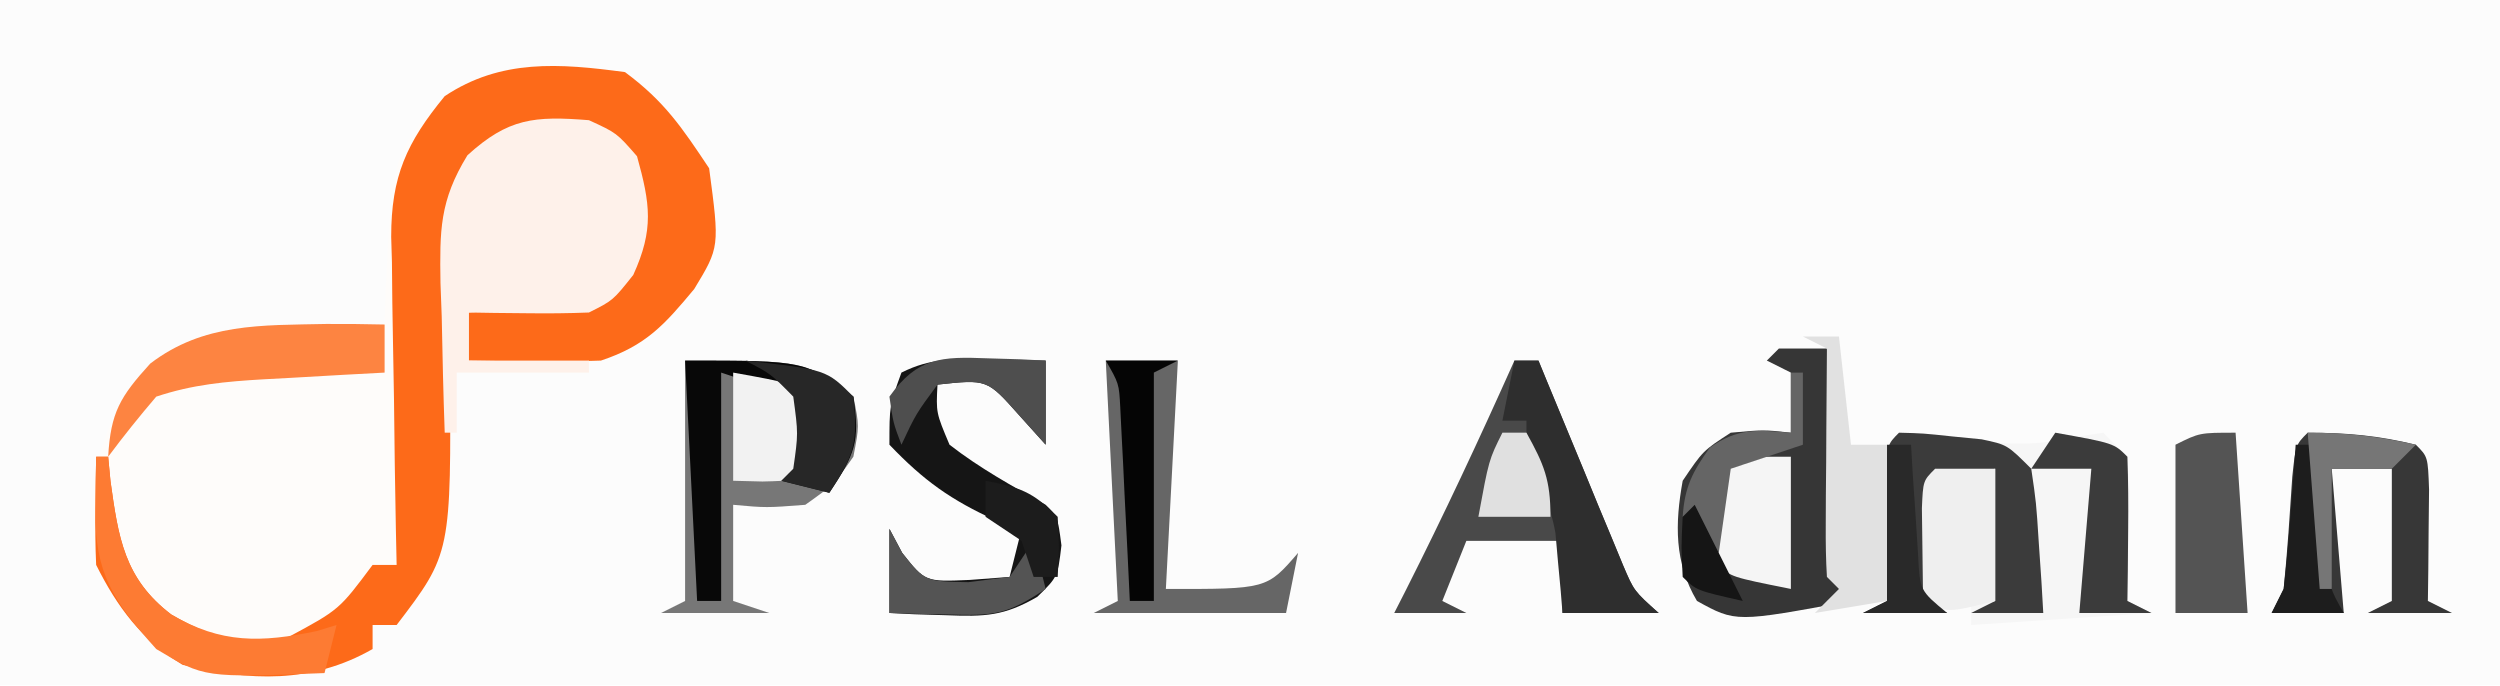
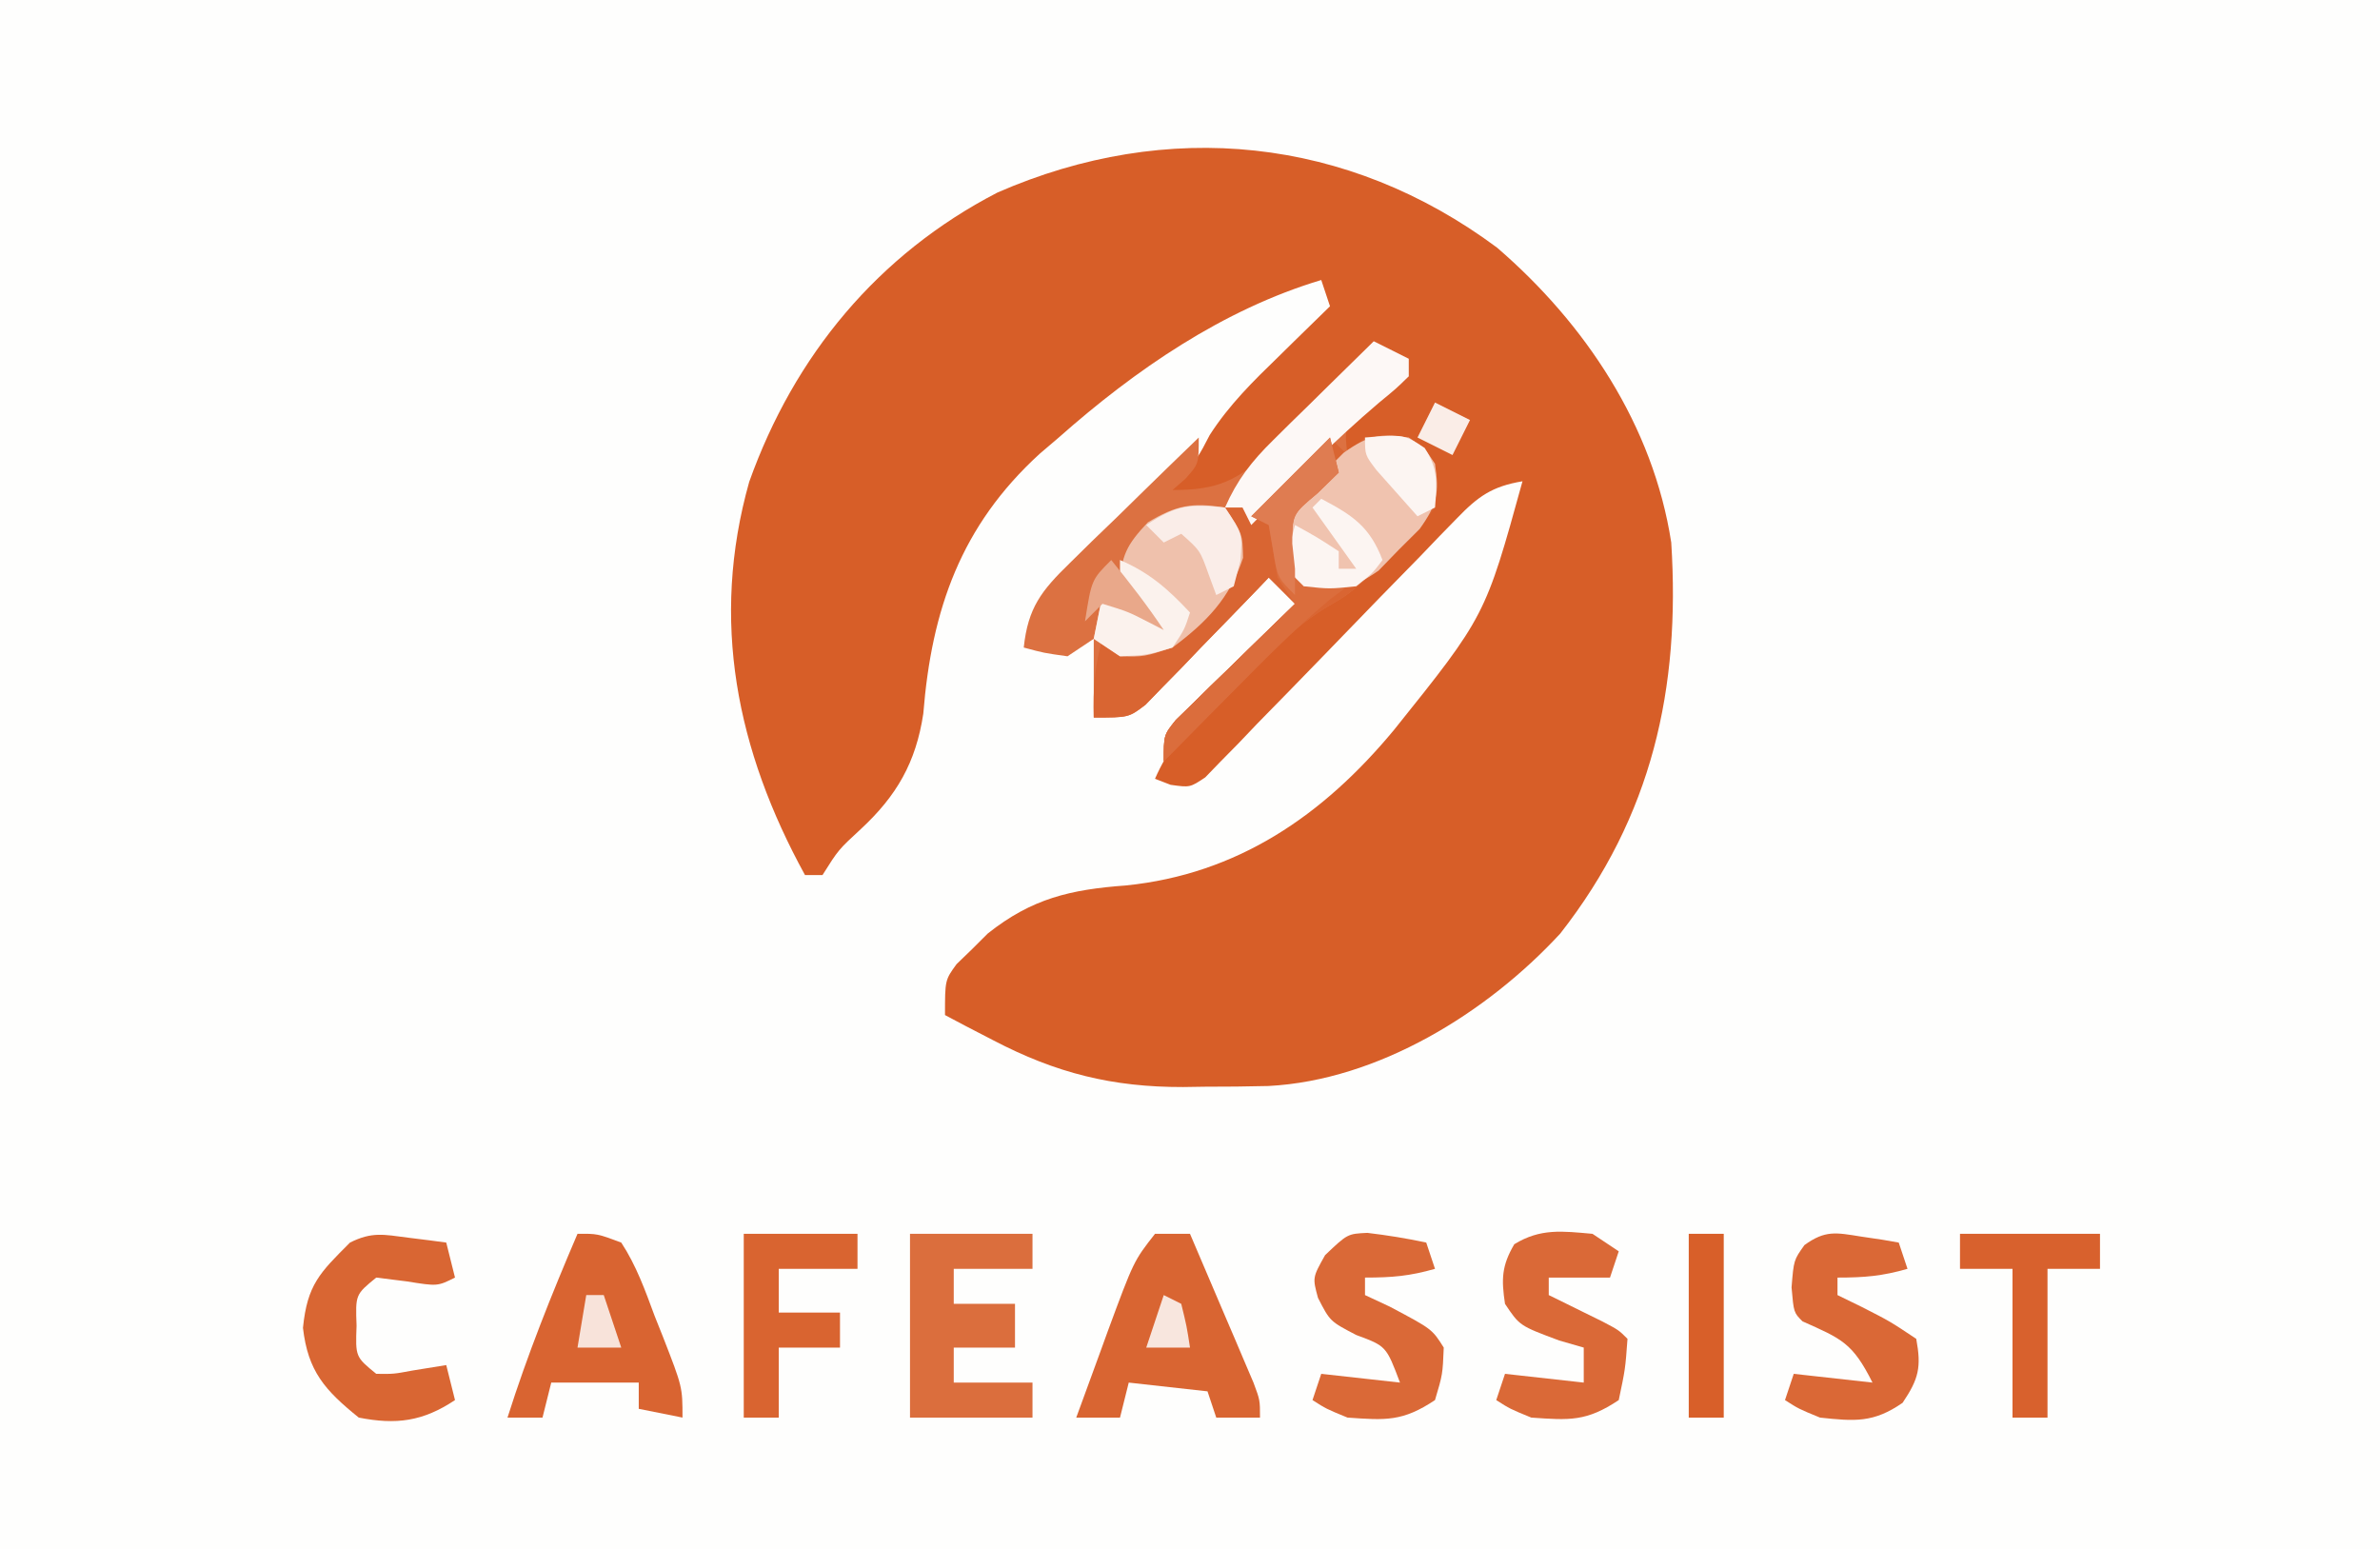
- <svg xmlns="http://www.w3.org/2000/svg" version="1.1" width="208" height="57">
-   <path d="M0 0 C68.64 0 137.28 0 208 0 C208 18.81 208 37.62 208 57 C139.36 57 70.72 57 0 57 C0 38.19 0 19.38 0 0 Z " fill="#FCFCFC" transform="translate(0,0)" />
-   <path d="M0 0 C3.292 2.436 4.748 4.622 7 8 C7.874 14.557 7.874 14.557 5.762 18.043 C3.277 21.033 1.748 22.751 -2 24 C-3.895 24.069 -5.792 24.085 -7.688 24.062 C-8.681 24.053 -9.675 24.044 -10.699 24.035 C-11.838 24.018 -11.838 24.018 -13 24 C-13 22.68 -13 21.36 -13 20 C-12.313 19.951 -11.626 19.902 -10.918 19.852 C-10.017 19.777 -9.116 19.702 -8.188 19.625 C-7.294 19.555 -6.401 19.486 -5.48 19.414 C-2.756 19.134 -2.756 19.134 0 17 C0.839 13.154 1.254 10.761 0 7 C-3.518 4.655 -4.858 4.42 -9 5 C-12.209 7.553 -13.816 9.037 -14.596 13.119 C-14.586 14.263 -14.576 15.407 -14.566 16.586 C-14.577 17.847 -14.588 19.107 -14.6 20.406 C-14.587 21.716 -14.575 23.026 -14.562 24.375 C-14.462 40.051 -14.462 40.051 -19 46 C-19.66 46 -20.32 46 -21 46 C-21 46.66 -21 47.32 -21 48 C-26.067 50.896 -31.235 50.676 -36.812 49.312 C-40.195 47.283 -42.25 44.5 -44 41 C-44.591 35.317 -44.272 30.852 -41 26 C-36.771 21.715 -33.41 21.363 -27.688 21.25 C-26.577 21.206 -26.577 21.206 -25.443 21.16 C-23.629 21.09 -21.815 21.043 -20 21 C-19.974 20.131 -19.948 19.262 -19.922 18.367 C-19.349 6.733 -19.349 6.733 -15 2 C-10.339 -1.107 -5.455 -0.737 0 0 Z " fill="#FEFCFA" transform="translate(52,6)" />
-   <path d="M0 0 C3.292 2.436 4.748 4.622 7 8 C7.874 14.557 7.874 14.557 5.762 18.043 C3.277 21.033 1.748 22.751 -2 24 C-3.895 24.069 -5.792 24.085 -7.688 24.062 C-8.681 24.053 -9.675 24.044 -10.699 24.035 C-11.838 24.018 -11.838 24.018 -13 24 C-13 22.68 -13 21.36 -13 20 C-12.313 19.951 -11.626 19.902 -10.918 19.852 C-10.017 19.777 -9.116 19.702 -8.188 19.625 C-7.294 19.555 -6.401 19.486 -5.48 19.414 C-2.756 19.134 -2.756 19.134 0 17 C0.839 13.154 1.254 10.761 0 7 C-3.518 4.655 -4.858 4.42 -9 5 C-12.209 7.553 -13.816 9.037 -14.596 13.119 C-14.586 14.263 -14.576 15.407 -14.566 16.586 C-14.577 17.847 -14.588 19.107 -14.6 20.406 C-14.587 21.716 -14.575 23.026 -14.562 24.375 C-14.462 40.051 -14.462 40.051 -19 46 C-19.66 46 -20.32 46 -21 46 C-21 46.66 -21 47.32 -21 48 C-26.067 50.896 -31.235 50.676 -36.812 49.312 C-40.195 47.283 -42.25 44.5 -44 41 C-44.07 39.46 -44.085 37.917 -44.062 36.375 C-44.053 35.558 -44.044 34.74 -44.035 33.898 C-44.024 33.272 -44.012 32.645 -44 32 C-43.67 32 -43.34 32 -43 32 C-42.937 32.664 -42.874 33.328 -42.809 34.012 C-42.156 38.716 -41.667 42.142 -37.75 45.125 C-34.381 47.085 -31.911 47.749 -28 47 C-23.775 44.724 -23.775 44.724 -21 41 C-20.34 41 -19.68 41 -19 41 C-19.021 40.032 -19.042 39.064 -19.063 38.066 C-19.136 34.454 -19.182 30.843 -19.22 27.23 C-19.24 25.671 -19.267 24.111 -19.302 22.552 C-19.351 20.303 -19.373 18.054 -19.391 15.805 C-19.411 15.114 -19.432 14.423 -19.453 13.711 C-19.455 8.672 -18.171 5.866 -15 2 C-10.339 -1.107 -5.455 -0.737 0 0 Z " fill="#FD6A19" transform="translate(52,6)" />
-   <path d="M0 0 C2.312 1.062 2.312 1.062 4 3 C5.104 6.973 5.415 9.09 3.688 12.875 C2 15 2 15 0 16 C-1.707 16.07 -3.417 16.084 -5.125 16.062 C-6.035 16.053 -6.945 16.044 -7.883 16.035 C-8.931 16.018 -8.931 16.018 -10 16 C-10 17.32 -10 18.64 -10 20 C-6.7 20 -3.4 20 0 20 C0 20.33 0 20.66 0 21 C-3.63 21 -7.26 21 -11 21 C-11 22.65 -11 24.3 -11 26 C-11.33 26 -11.66 26 -12 26 C-12.117 22.771 -12.187 19.543 -12.25 16.312 C-12.284 15.4 -12.317 14.488 -12.352 13.549 C-12.415 9.182 -12.437 6.713 -10.109 2.918 C-6.715 -0.169 -4.549 -0.364 0 0 Z " fill="#FEF1EA" transform="translate(49,10)" />
-   <path d="M0 0 C1.463 0.09 2.922 0.247 4.375 0.438 C7.951 0.898 11.013 1.241 14.562 0.375 C15.769 0.189 15.769 0.189 17 0 C19 2 19 2 19.195 4.82 C19.172 5.911 19.149 7.001 19.125 8.125 C19.107 9.221 19.089 10.316 19.07 11.445 C19.047 12.288 19.024 13.131 19 14 C19.66 14.33 20.32 14.66 21 15 C16.05 15.33 11.1 15.66 6 16 C6 15.34 6 14.68 6 14 C6.66 14 7.32 14 8 14 C8 10.37 8 6.74 8 3 C6.35 3.33 4.7 3.66 3 4 C2.67 7.3 2.34 10.6 2 14 C2.66 14.33 3.32 14.66 4 15 C1.69 15 -0.62 15 -3 15 C-2.34 14.67 -1.68 14.34 -1 14 C-1.012 13.073 -1.023 12.146 -1.035 11.191 C-1.044 9.994 -1.053 8.796 -1.062 7.562 C-1.074 6.368 -1.086 5.173 -1.098 3.941 C-1 1 -1 1 0 0 Z " fill="#F6F6F6" transform="translate(158,36)" />
-   <path d="M0 0 C10 0 10 0 14 3 C14.5 5.438 14.5 5.438 14 8 C12.375 10.312 12.375 10.312 10 12 C6.75 12.25 6.75 12.25 4 12 C4 14.64 4 17.28 4 20 C4.99 20.33 5.98 20.66 7 21 C4.03 21 1.06 21 -2 21 C-1.34 20.67 -0.68 20.34 0 20 C0 13.4 0 6.8 0 0 Z " fill="#777777" transform="translate(57,30)" />
-   <path d="M0 0 C1.32 0 2.64 0 4 0 C4.025 0.565 4.05 1.13 4.076 1.712 C4.192 4.267 4.315 6.821 4.438 9.375 C4.477 10.264 4.516 11.154 4.557 12.07 C4.619 13.346 4.619 13.346 4.684 14.648 C4.72 15.434 4.757 16.219 4.795 17.029 C4.891 19.075 4.891 19.075 6 21 C-3.582 22.783 -3.582 22.783 -6.812 21 C-8.711 17.803 -8.645 14.559 -8 11 C-6.312 8.5 -6.312 8.5 -4 7 C-1.25 6.75 -1.25 6.75 1 7 C1 5.35 1 3.7 1 2 C0.34 1.67 -0.32 1.34 -1 1 C-0.67 0.67 -0.34 0.34 0 0 Z " fill="#363636" transform="translate(148,29)" />
-   <path d="M0 0 C0.66 0 1.32 0 2 0 C2.232 0.565 2.464 1.13 2.703 1.712 C3.755 4.269 4.815 6.822 5.875 9.375 C6.24 10.264 6.605 11.154 6.98 12.07 C7.335 12.921 7.689 13.772 8.055 14.648 C8.379 15.434 8.704 16.219 9.039 17.029 C9.948 19.165 9.948 19.165 12 21 C9.36 21 6.72 21 4 21 C4 19.02 4 17.04 4 15 C1.36 15 -1.28 15 -4 15 C-4.99 17.475 -4.99 17.475 -6 20 C-5.34 20.33 -4.68 20.66 -4 21 C-5.98 21 -7.96 21 -10 21 C-9.697 20.406 -9.394 19.811 -9.082 19.199 C-5.884 12.872 -2.892 6.472 0 0 Z " fill="#494949" transform="translate(126,30)" />
-   <path d="M0 0 C0.91 0.009 1.82 0.018 2.758 0.027 C3.456 0.039 4.155 0.051 4.875 0.062 C4.875 2.373 4.875 4.683 4.875 7.062 C4.133 6.237 3.39 5.412 2.625 4.562 C0.001 1.614 0.001 1.614 -4.125 2.062 C-4.247 4.404 -4.247 4.404 -3.125 7.062 C-0.613 9.017 2.104 10.51 4.875 12.062 C5.875 13.062 5.875 13.062 6.188 15.438 C5.875 18.062 5.875 18.062 4.184 19.715 C1.42 21.328 -0.204 21.375 -3.375 21.25 C-4.267 21.223 -5.159 21.196 -6.078 21.168 C-6.754 21.133 -7.429 21.098 -8.125 21.062 C-8.125 18.753 -8.125 16.442 -8.125 14.062 C-7.774 14.723 -7.424 15.383 -7.062 16.062 C-5.159 18.474 -5.159 18.474 -1.438 18.312 C-0.344 18.23 0.749 18.148 1.875 18.062 C2.205 16.742 2.535 15.422 2.875 14.062 C2.174 13.836 1.472 13.609 0.75 13.375 C-3.011 11.658 -5.249 10.075 -8.125 7.062 C-8.125 3.812 -8.125 3.812 -7.125 1.062 C-4.6 -0.2 -2.813 -0.036 0 0 Z " fill="#151515" transform="translate(82.125,29.9375)" />
-   <path d="M0 0 C1.98 0 3.96 0 6 0 C5.67 6.27 5.34 12.54 5 19 C13.401 19.015 13.401 19.015 16 16 C15.67 17.65 15.34 19.3 15 21 C9.72 21 4.44 21 -1 21 C-0.34 20.67 0.32 20.34 1 20 C0.67 13.4 0.34 6.8 0 0 Z " fill="#666666" transform="translate(92,30)" />
-   <path d="M0 0 C3.285 0 5.847 0.233 9 1 C10 2 10 2 10.098 4.723 C10.086 5.825 10.074 6.927 10.062 8.062 C10.053 9.167 10.044 10.272 10.035 11.41 C10.024 12.265 10.012 13.119 10 14 C10.66 14.33 11.32 14.66 12 15 C9.69 15 7.38 15 5 15 C5.66 14.67 6.32 14.34 7 14 C7 10.37 7 6.74 7 3 C5.35 3 3.7 3 2 3 C2.33 6.96 2.66 10.92 3 15 C1.02 15 -0.96 15 -3 15 C-2.67 14.34 -2.34 13.68 -2 13 C-1.686 9.887 -1.489 6.774 -1.281 3.652 C-1 1 -1 1 0 0 Z " fill="#373737" transform="translate(192,36)" />
-   <path d="M0 0 C1.996 0.051 1.996 0.051 4.438 0.312 C5.642 0.43 5.642 0.43 6.871 0.551 C9 1 9 1 11 3 C11.414 5.82 11.414 5.82 11.625 9.125 C11.7 10.221 11.775 11.316 11.852 12.445 C11.925 13.71 11.925 13.71 12 15 C10.02 15 8.04 15 6 15 C6.66 14.67 7.32 14.34 8 14 C8 10.37 8 6.74 8 3 C6.35 3.33 4.7 3.66 3 4 C2.67 7.3 2.34 10.6 2 14 C2.66 14.33 3.32 14.66 4 15 C1.69 15 -0.62 15 -3 15 C-2.34 14.67 -1.68 14.34 -1 14 C-1.012 13.073 -1.023 12.146 -1.035 11.191 C-1.044 9.994 -1.053 8.796 -1.062 7.562 C-1.074 6.368 -1.086 5.173 -1.098 3.941 C-1 1 -1 1 0 0 Z " fill="#3B3B3B" transform="translate(158,36)" />
-   <path d="M0 0 C10 0 10 0 14 3 C14.561 6.74 14.148 7.779 12 11 C10.68 10.67 9.36 10.34 8 10 C8.33 9.67 8.66 9.34 9 9 C9.041 7 9.043 5 9 3 C7.02 2.34 5.04 1.68 3 1 C3 7.27 3 13.54 3 20 C2.34 20 1.68 20 1 20 C0.67 13.4 0.34 6.8 0 0 Z " fill="#080808" transform="translate(57,30)" />
-   <path d="M0 0 C0.66 0 1.32 0 2 0 C2.232 0.565 2.464 1.13 2.703 1.712 C3.755 4.269 4.815 6.822 5.875 9.375 C6.24 10.264 6.605 11.154 6.98 12.07 C7.335 12.921 7.689 13.772 8.055 14.648 C8.379 15.434 8.704 16.219 9.039 17.029 C9.948 19.165 9.948 19.165 12 21 C9.36 21 6.72 21 4 21 C3.951 20.397 3.902 19.793 3.852 19.172 C3.777 18.373 3.702 17.573 3.625 16.75 C3.521 15.567 3.521 15.567 3.414 14.359 C2.983 11.905 2.121 10.205 1 8 C1 7.01 1 6.02 1 5 C0.34 5 -0.32 5 -1 5 C-0.67 3.35 -0.34 1.7 0 0 Z " fill="#2E2E2E" transform="translate(126,30)" />
-   <path d="M0 0 C0.99 0 1.98 0 3 0 C3.33 2.97 3.66 5.94 4 9 C4.99 9 5.98 9 7 9 C7 13.29 7 17.58 7 22 C5.02 22.33 3.04 22.66 1 23 C1.66 22.34 2.32 21.68 3 21 C2.67 20.67 2.34 20.34 2 20 C1.913 18.584 1.893 17.164 1.902 15.746 C1.906 14.892 1.909 14.038 1.912 13.158 C1.92 12.26 1.929 11.363 1.938 10.438 C1.942 9.536 1.947 8.634 1.951 7.705 C1.963 5.47 1.979 3.235 2 1 C1.34 0.67 0.68 0.34 0 0 Z " fill="#E1E1E1" transform="translate(150,28)" />
-   <path d="M0 0 C1.622 -0.013 3.245 0.012 4.867 0.047 C4.867 1.367 4.867 2.687 4.867 4.047 C3.747 4.107 2.627 4.168 1.473 4.23 C-0 4.315 -1.473 4.4 -2.945 4.484 C-3.683 4.524 -4.421 4.563 -5.182 4.604 C-8.364 4.791 -11.094 5.034 -14.133 6.047 C-15.519 7.67 -16.859 9.334 -18.133 11.047 C-17.923 7.368 -17.153 6.069 -14.633 3.297 C-10.199 -0.095 -5.369 0.118 0 0 Z " fill="#FD8441" transform="translate(27.13281,26.95312)" />
-   <path d="M0 0 C1.65 0 3.3 0 5 0 C5 3.63 5 7.26 5 11 C1 12 1 12 -1 11 C-1.027 9.354 -1.046 7.708 -1.062 6.062 C-1.074 5.146 -1.086 4.229 -1.098 3.285 C-1 1 -1 1 0 0 Z " fill="#EFEFEF" transform="translate(161,39)" />
-   <path d="M0 0 C0.33 4.95 0.66 9.9 1 15 C-0.98 15 -2.96 15 -5 15 C-5 10.38 -5 5.76 -5 1 C-3 0 -3 0 0 0 Z " fill="#545454" transform="translate(186,36)" />
-   <path d="M0 0 C1.65 0 3.3 0 5 0 C5 3.63 5 7.26 5 11 C0 10 0 10 -1 9 C-1.133 7.188 -1.133 7.188 -1.125 5 C-1.128 4.278 -1.13 3.556 -1.133 2.812 C-1 1 -1 1 0 0 Z " fill="#F5F5F5" transform="translate(144,38)" />
-   <path d="M0 0 C0.33 0 0.66 0 1 0 C1.063 0.664 1.126 1.328 1.191 2.012 C1.844 6.716 2.333 10.142 6.25 13.125 C10.39 15.569 13.738 15.476 18.375 14.5 C18.911 14.335 19.448 14.17 20 14 C19.67 15.32 19.34 16.64 19 18 C8.988 18.393 8.988 18.393 5 16 C1.426 12.029 -0.138 9.677 -0.062 4.375 C-0.053 3.558 -0.044 2.74 -0.035 1.898 C-0.024 1.272 -0.012 0.645 0 0 Z " fill="#FD7B33" transform="translate(8,38)" />
-   <path d="M0 0 C4.875 0.875 4.875 0.875 6 2 C6.072 4.02 6.084 6.042 6.062 8.062 C6.053 9.167 6.044 10.272 6.035 11.41 C6.024 12.265 6.012 13.119 6 14 C6.66 14.33 7.32 14.66 8 15 C6.02 15 4.04 15 2 15 C2.33 11.04 2.66 7.08 3 3 C1.35 3 -0.3 3 -2 3 C-1.34 2.01 -0.68 1.02 0 0 Z " fill="#3B3B3B" transform="translate(171,36)" />
-   <path d="M0 0 C4.875 0.875 4.875 0.875 6 2 C6.125 5 6.125 5 6 8 C5 9 5 9 2.438 9.062 C1.633 9.042 0.829 9.021 0 9 C0 6.03 0 3.06 0 0 Z " fill="#F2F2F2" transform="translate(61,31)" />
-   <path d="M0 0 C1.98 0 3.96 0 6 0 C5.01 0.495 5.01 0.495 4 1 C4 7.27 4 13.54 4 20 C3.34 20 2.68 20 2 20 C1.939 18.724 1.879 17.448 1.816 16.133 C1.732 14.464 1.647 12.794 1.562 11.125 C1.523 10.283 1.484 9.441 1.443 8.574 C1.401 7.769 1.36 6.963 1.316 6.133 C1.261 5.017 1.261 5.017 1.205 3.879 C1.1 1.911 1.1 1.911 0 0 Z " fill="#050505" transform="translate(92,30)" />
-   <path d="M0 0 C6.75 0.75 6.75 0.75 9 3 C9.383 6.733 9.149 7.776 7 11 C5.68 10.67 4.36 10.34 3 10 C3.33 9.67 3.66 9.34 4 9 C4.417 6.084 4.417 6.084 4 3 C2.119 1.087 2.119 1.087 0 0 Z " fill="#272727" transform="translate(62,30)" />
-   <path d="M0 0 C0.351 0.66 0.701 1.32 1.062 2 C2.956 4.373 2.956 4.373 6.562 4.438 C8.264 4.221 8.264 4.221 10 4 C10.66 3.01 11.32 2.02 12 1 C12.33 2.32 12.66 3.64 13 5 C9.686 7.209 8.655 7.225 4.812 7.125 C3.911 7.107 3.01 7.089 2.082 7.07 C1.395 7.047 0.708 7.024 0 7 C0 4.69 0 2.38 0 0 Z " fill="#545454" transform="translate(74,44)" />
-   <path d="M0 0 C0.66 0 1.32 0 2 0 C2.049 0.843 2.098 1.686 2.148 2.555 C2.223 3.65 2.298 4.746 2.375 5.875 C2.445 6.966 2.514 8.056 2.586 9.18 C2.733 12.13 2.733 12.13 5 14 C2.69 14 0.38 14 -2 14 C-1.34 13.67 -0.68 13.34 0 13 C0 8.71 0 4.42 0 0 Z " fill="#292929" transform="translate(157,37)" />
-   <path d="M0 0 C0.66 0 1.32 0 2 0 C2.061 0.843 2.121 1.686 2.184 2.555 C2.267 3.65 2.351 4.746 2.438 5.875 C2.519 6.966 2.6 8.056 2.684 9.18 C2.83 11.947 2.83 11.947 4 14 C2.02 14 0.04 14 -2 14 C-1.67 13.34 -1.34 12.68 -1 12 C-0.771 9.963 -0.59 7.92 -0.438 5.875 C-0.354 4.779 -0.27 3.684 -0.184 2.555 C-0.123 1.712 -0.062 0.869 0 0 Z " fill="#1D1D1D" transform="translate(191,37)" />
-   <path d="M0 0 C0.901 0.027 1.802 0.054 2.73 0.082 C3.761 0.134 3.761 0.134 4.812 0.188 C4.812 2.498 4.812 4.808 4.812 7.188 C4.07 6.362 3.328 5.537 2.562 4.688 C-0.061 1.739 -0.061 1.739 -4.188 2.188 C-5.977 4.614 -5.977 4.614 -7.188 7.188 C-7.875 5.375 -7.875 5.375 -8.188 3.188 C-5.852 -0.095 -3.878 -0.151 0 0 Z " fill="#4E4E4E" transform="translate(82.1875,29.8125)" />
-   <path d="M0 0 C0.33 0 0.66 0 1 0 C1 1.98 1 3.96 1 6 C-0.98 6.66 -2.96 7.32 -5 8 C-5.33 10.31 -5.66 12.62 -6 15 C-7.562 13.75 -7.562 13.75 -9 12 C-8.845 9.527 -8.184 8.257 -6.75 6.25 C-4.422 4.587 -2.795 4.773 0 5 C0 3.35 0 1.7 0 0 Z " fill="#656565" transform="translate(149,31)" />
-   <path d="M0 0 C0.66 0 1.32 0 2 0 C3.461 2.647 4 3.894 4 7 C2.02 7 0.04 7 -2 7 C-1.125 2.25 -1.125 2.25 0 0 Z " fill="#E0E0E0" transform="translate(125,36)" />
-   <path d="M0 0 C3.273 0 5.847 0.299 9 1 C8.34 1.66 7.68 2.32 7 3 C5.35 3 3.7 3 2 3 C2 6.3 2 9.6 2 13 C1.67 13 1.34 13 1 13 C0.67 8.71 0.34 4.42 0 0 Z " fill="#767676" transform="translate(192,36)" />
-   <path d="M0 0 C2.867 0.573 3.861 0.861 6 3 C6.125 5.625 6.125 5.625 6 8 C5.34 8 4.68 8 4 8 C3.67 7.01 3.34 6.02 3 5 C2.01 4.34 1.02 3.68 0 3 C0 2.01 0 1.02 0 0 Z " fill="#1C1C1C" transform="translate(82,40)" />
-   <path d="M0 0 C1.333 2.667 2.667 5.333 4 8 C0.125 7.125 0.125 7.125 -1 6 C-1.125 3.5 -1.125 3.5 -1 1 C-0.67 0.67 -0.34 0.34 0 0 Z " fill="#151515" transform="translate(141,42)" />
+ <svg xmlns="http://www.w3.org/2000/svg" version="1.1" width="272" height="177">
+   <path d="M0 0 C89.76 0 179.52 0 272 0 C272 58.41 272 116.82 272 177 C182.24 177 92.48 177 0 177 C0 118.59 0 60.18 0 0 Z " fill="#FEFEFD" transform="translate(0,0)" />
+   <path d="M0 0 C10.087 8.69 17.85 20.343 19.91 33.703 C20.968 50.35 17.741 64.963 7.223 78.391 C-1.138 87.446 -13.576 95.154 -26.133 95.81 C-28.557 95.874 -30.977 95.889 -33.402 95.891 C-34.219 95.903 -35.036 95.915 -35.877 95.928 C-43.937 95.947 -50.373 94.351 -57.59 90.578 C-58.631 90.039 -59.673 89.5 -60.746 88.945 C-61.52 88.535 -62.293 88.125 -63.09 87.703 C-63.09 83.703 -63.09 83.703 -61.77 81.887 C-61.174 81.311 -60.578 80.734 -59.965 80.141 C-59.385 79.562 -58.805 78.983 -58.207 78.387 C-53.163 74.376 -48.755 73.357 -42.402 72.891 C-29.677 71.598 -19.91 64.931 -11.78 55.123 C-1.341 42.105 -1.341 42.105 2.91 26.703 C-0.57 27.283 -2.171 28.433 -4.602 30.954 C-5.603 31.979 -5.603 31.979 -6.624 33.026 C-7.335 33.768 -8.045 34.509 -8.777 35.273 C-10.295 36.824 -11.814 38.375 -13.332 39.926 C-15.72 42.382 -18.103 44.842 -20.481 47.307 C-22.778 49.682 -25.089 52.041 -27.402 54.398 C-28.113 55.144 -28.823 55.89 -29.555 56.658 C-30.223 57.336 -30.89 58.013 -31.578 58.711 C-32.161 59.315 -32.744 59.918 -33.345 60.539 C-35.09 61.703 -35.09 61.703 -37.309 61.39 C-37.897 61.163 -38.484 60.937 -39.09 60.703 C-37.652 57.421 -35.874 55.23 -33.352 52.699 C-32.245 51.588 -32.245 51.588 -31.115 50.455 C-30.344 49.691 -29.572 48.928 -28.777 48.141 C-28.017 47.373 -27.258 46.605 -26.475 45.814 C-25.733 45.075 -24.991 44.336 -24.227 43.574 C-23.553 42.903 -22.88 42.232 -22.186 41.541 C-19.957 39.587 -17.655 38.178 -15.09 36.703 C-10.026 32.628 -10.026 32.628 -7.527 26.891 C-7.941 24.513 -7.941 24.513 -10.09 22.703 C-13.707 22.322 -15.974 22.857 -19.09 24.703 C-17.698 20.276 -15.569 17.747 -12.09 14.703 C-11.43 14.703 -10.77 14.703 -10.09 14.703 C-11.08 13.218 -11.08 13.218 -12.09 11.703 C-15.115 13.054 -17.17 14.553 -19.473 16.926 C-20.082 17.546 -20.692 18.167 -21.32 18.807 C-21.946 19.453 -22.571 20.1 -23.215 20.766 C-24.465 22.05 -25.718 23.333 -26.973 24.613 C-27.799 25.466 -27.799 25.466 -28.641 26.336 C-31.613 29.14 -34.15 28.789 -38.09 28.703 C-37.492 27.981 -36.894 27.259 -36.277 26.516 C-34.109 23.882 -34.109 23.882 -32.84 21.422 C-30.598 17.938 -27.866 15.263 -24.902 12.391 C-24.064 11.566 -24.064 11.566 -23.209 10.725 C-21.84 9.379 -20.466 8.041 -19.09 6.703 C-19.585 5.218 -19.585 5.218 -20.09 3.703 C-31.33 7.075 -41.372 13.987 -50.09 21.703 C-50.809 22.317 -51.528 22.93 -52.27 23.562 C-61.27 31.782 -64.623 41.358 -65.57 53.258 C-66.412 58.838 -68.611 62.646 -72.715 66.453 C-75.265 68.805 -75.265 68.805 -77.09 71.703 C-77.75 71.703 -78.41 71.703 -79.09 71.703 C-86.895 57.481 -89.942 42.634 -85.465 26.766 C-80.313 12.333 -70.756 0.771 -57.09 -6.297 C-37.664 -14.781 -17.065 -12.685 0 0 Z " fill="#D75E28" transform="translate(171.0898,28.29688)" />
+   <path d="M0 0 C1.32 0.66 2.64 1.32 4 2 C4 2.66 4 3.32 4 4 C2.254 5.599 0.401 7.014 -1.469 8.465 C-3.353 9.993 -3.353 9.993 -3 13 C-2.34 12.34 -1.68 11.68 -1 11 C1.846 10.635 3.386 10.598 5.812 12.188 C7.459 14.7 7.403 16.026 7 19 C4.988 21.57 4.988 21.57 2.312 24.125 C1.442 24.973 0.572 25.821 -0.324 26.695 C-3 29 -3 29 -5.418 30.407 C-7.992 31.995 -9.873 33.643 -11.988 35.793 C-12.694 36.505 -13.4 37.217 -14.127 37.951 C-14.848 38.689 -15.569 39.427 -16.312 40.188 C-17.053 40.937 -17.794 41.687 -18.557 42.459 C-20.376 44.302 -22.19 46.149 -24 48 C-24 45 -24 45 -22.623 43.282 C-21.68 42.363 -21.68 42.363 -20.719 41.426 C-19.704 40.425 -19.704 40.425 -18.668 39.404 C-17.953 38.714 -17.237 38.024 -16.5 37.312 C-15.785 36.611 -15.069 35.909 -14.332 35.186 C-12.561 33.45 -10.784 31.722 -9 30 C-9.99 29.01 -10.98 28.02 -12 27 C-12.464 27.485 -12.927 27.969 -13.405 28.469 C-15.51 30.656 -17.629 32.828 -19.75 35 C-20.48 35.763 -21.209 36.526 -21.961 37.312 C-22.67 38.034 -23.379 38.756 -24.109 39.5 C-24.759 40.17 -25.408 40.841 -26.077 41.531 C-28 43 -28 43 -32 43 C-32 40 -32 37 -32 34 C-32.99 34.66 -33.98 35.32 -35 36 C-37.688 35.625 -37.688 35.625 -40 35 C-39.518 30.453 -37.986 28.509 -34.746 25.355 C-33.892 24.514 -33.038 23.673 -32.158 22.807 C-31.26 21.942 -30.363 21.078 -29.438 20.188 C-28.536 19.304 -27.634 18.42 -26.705 17.51 C-24.479 15.331 -22.244 13.161 -20 11 C-20 14 -20 14 -21.5 15.688 C-21.995 16.121 -22.49 16.554 -23 17 C-17.886 17.007 -15.53 15.956 -11.816 12.402 C-10.383 10.929 -8.965 9.44 -7.562 7.938 C-6.831 7.179 -6.099 6.42 -5.346 5.639 C-3.549 3.772 -1.769 1.893 0 0 Z " fill="#DC7141" transform="translate(157,39)" />
+   <path d="M0 0 C0.66 0.66 1.32 1.32 2 2 C2.66 1.34 3.32 0.68 4 0 C6.846 -0.365 8.386 -0.402 10.812 1.188 C12.459 3.7 12.403 5.026 12 8 C9.988 10.57 9.988 10.57 7.312 13.125 C6.442 13.973 5.572 14.821 4.676 15.695 C2 18 2 18 -0.418 19.407 C-2.992 20.995 -4.873 22.643 -6.988 24.793 C-8.047 25.861 -8.047 25.861 -9.127 26.951 C-9.848 27.689 -10.569 28.427 -11.312 29.188 C-12.053 29.937 -12.794 30.687 -13.557 31.459 C-15.376 33.302 -17.19 35.149 -19 37 C-19 34 -19 34 -17.623 32.282 C-16.995 31.67 -16.366 31.057 -15.719 30.426 C-15.042 29.759 -14.365 29.092 -13.668 28.404 C-12.953 27.714 -12.237 27.024 -11.5 26.312 C-10.785 25.611 -10.069 24.909 -9.332 24.186 C-7.561 22.45 -5.784 20.722 -4 19 C-4.99 18.01 -5.98 17.02 -7 16 C-7.464 16.485 -7.927 16.969 -8.405 17.469 C-10.51 19.656 -12.629 21.828 -14.75 24 C-15.48 24.763 -16.209 25.526 -16.961 26.312 C-17.67 27.034 -18.379 27.756 -19.109 28.5 C-19.759 29.17 -20.408 29.841 -21.077 30.531 C-23 32 -23 32 -27 32 C-27.089 28.801 -26.911 26.073 -26 23 C-25.175 23.309 -24.35 23.619 -23.5 23.938 C-18.733 24.023 -16.995 22.187 -13.641 18.98 C-11.459 16.347 -10.923 14.404 -11 11 C-11.33 10.01 -11.66 9.02 -12 8 C-10.68 8 -9.36 8 -8 8 C-5.777 6.261 -5.777 6.261 -3.75 4 C-3.044 3.257 -2.337 2.515 -1.609 1.75 C-1.078 1.173 -0.547 0.595 0 0 Z " fill="#D96532" transform="translate(152,50)" />
+   <path d="M0 0 C1.32 0 2.64 0 4 0 C5.339 3.123 6.67 6.248 8 9.375 C8.382 10.264 8.763 11.154 9.156 12.07 C9.517 12.921 9.878 13.772 10.25 14.648 C10.585 15.434 10.92 16.219 11.266 17.029 C12 19 12 19 12 21 C10.35 21 8.7 21 7 21 C6.67 20.01 6.34 19.02 6 18 C3.03 17.67 0.06 17.34 -3 17 C-3.33 18.32 -3.66 19.64 -4 21 C-5.65 21 -7.3 21 -9 21 C-8.069 18.435 -7.13 15.873 -6.188 13.312 C-5.926 12.591 -5.665 11.87 -5.396 11.127 C-2.428 3.1 -2.428 3.1 0 0 Z " fill="#D96532" transform="translate(132,141)" />
+   <path d="M0 0 C2.262 -0.023 2.262 -0.023 5 1 C6.715 3.612 7.732 6.454 8.812 9.375 C9.124 10.156 9.435 10.937 9.756 11.742 C12 17.503 12 17.503 12 21 C10.35 20.67 8.7 20.34 7 20 C7 19.01 7 18.02 7 17 C3.7 17 0.4 17 -3 17 C-3.33 18.32 -3.66 19.64 -4 21 C-5.32 21 -6.64 21 -8 21 C-5.726 13.818 -2.964 6.924 0 0 Z " fill="#D96431" transform="translate(66,141)" />
+   <path d="M0 0 C4.62 0 9.24 0 14 0 C14 1.32 14 2.64 14 4 C11.03 4 8.06 4 5 4 C5 5.32 5 6.64 5 8 C7.31 8 9.62 8 12 8 C12 9.65 12 11.3 12 13 C9.69 13 7.38 13 5 13 C5 14.32 5 15.64 5 17 C7.97 17 10.94 17 14 17 C14 18.32 14 19.64 14 21 C9.38 21 4.76 21 0 21 C0 14.07 0 7.14 0 0 Z " fill="#DB6E3D" transform="translate(104,141)" />
+   <path d="M0 0 C1.812 1.188 1.812 1.188 3 3 C3.485 6.376 3.252 7.647 1.242 10.457 C0.461 11.234 -0.32 12.012 -1.125 12.812 C-1.891 13.603 -2.656 14.393 -3.445 15.207 C-6.572 17.401 -8.256 17.513 -12 17 C-14 15 -14 15 -14.387 12.18 C-13.899 8.171 -12.684 6.907 -9.812 4.125 C-9.035 3.344 -8.258 2.563 -7.457 1.758 C-4.647 -0.252 -3.376 -0.485 0 0 Z " fill="#F0C3AF" transform="translate(161,50)" />
+   <path d="M0 0 C2 3 2 3 2.062 5.75 C0.551 10.373 -2.128 13.118 -6 16 C-9.25 17.062 -9.25 17.062 -12 17 C-12.99 16.34 -13.98 15.68 -15 15 C-14.67 13.35 -14.34 11.7 -14 10 C-12.68 10.66 -11.36 11.32 -10 12 C-10 11.67 -10 11.34 -10 11 C-10.66 10.34 -11.32 9.68 -12 9 C-11.908 5.523 -11.218 4.231 -8.812 1.688 C-5.526 -0.284 -3.768 -0.586 0 0 Z " fill="#EFC1AC" transform="translate(140,58)" />
+   <path d="M0 0 C0.99 0.66 1.98 1.32 3 2 C2.67 2.99 2.34 3.98 2 5 C-0.31 5 -2.62 5 -5 5 C-5 5.66 -5 6.32 -5 7 C-4.434 7.277 -3.868 7.554 -3.285 7.84 C-2.552 8.202 -1.818 8.564 -1.062 8.938 C0.034 9.477 0.034 9.477 1.152 10.027 C3 11 3 11 4 12 C3.75 15.438 3.75 15.438 3 19 C-0.701 21.468 -2.622 21.307 -7 21 C-9.438 20 -9.438 20 -11 19 C-10.505 17.515 -10.505 17.515 -10 16 C-7.03 16.33 -4.06 16.66 -1 17 C-1 15.68 -1 14.36 -1 13 C-1.928 12.732 -2.856 12.464 -3.812 12.188 C-8.33 10.504 -8.33 10.504 -10 8 C-10.423 5.179 -10.387 3.66 -8.938 1.188 C-5.937 -0.652 -3.435 -0.307 0 0 Z " fill="#DA6937" transform="translate(182,141)" />
+   <path d="M0 0 C2.275 0.272 4.491 0.626 6.73 1.109 C7.06 2.099 7.39 3.089 7.73 4.109 C4.838 4.936 2.843 5.109 -0.27 5.109 C-0.27 5.769 -0.27 6.429 -0.27 7.109 C0.659 7.543 1.587 7.976 2.543 8.422 C7.397 10.992 7.397 10.992 8.73 13.109 C8.605 16.172 8.605 16.172 7.73 19.109 C4.029 21.577 2.108 21.417 -2.27 21.109 C-4.707 20.109 -4.707 20.109 -6.27 19.109 C-5.775 17.624 -5.775 17.624 -5.27 16.109 C-2.3 16.439 0.67 16.769 3.73 17.109 C2.155 12.936 2.155 12.936 -1.27 11.672 C-4.27 10.109 -4.27 10.109 -5.645 7.422 C-6.27 5.109 -6.27 5.109 -4.832 2.547 C-2.27 0.109 -2.27 0.109 0 0 Z " fill="#DA6937" transform="translate(156.2695,140.8906)" />
+   <path d="M0 0 C0.808 0.12 1.616 0.24 2.449 0.363 C3.064 0.47 3.679 0.577 4.312 0.688 C4.643 1.677 4.973 2.667 5.312 3.688 C2.42 4.514 0.425 4.688 -2.688 4.688 C-2.688 5.348 -2.688 6.008 -2.688 6.688 C-1.759 7.141 -0.831 7.595 0.125 8.062 C3.312 9.688 3.312 9.688 6.312 11.688 C6.91 14.929 6.602 16.259 4.75 19 C1.425 21.302 -0.719 21.113 -4.688 20.688 C-7.125 19.688 -7.125 19.688 -8.688 18.688 C-8.193 17.203 -8.193 17.203 -7.688 15.688 C-4.718 16.017 -1.748 16.348 1.312 16.688 C-0.965 12.132 -2.218 11.685 -6.688 9.688 C-7.688 8.688 -7.688 8.688 -7.938 5.812 C-7.688 2.688 -7.688 2.688 -6.465 0.973 C-4.082 -0.751 -2.861 -0.456 0 0 Z " fill="#DA6836" transform="translate(212.6875,141.3125)" />
+   <path d="M0 0 C1.226 0.153 1.226 0.153 2.477 0.309 C3.416 0.434 3.416 0.434 4.375 0.562 C4.705 1.883 5.035 3.203 5.375 4.562 C3.375 5.562 3.375 5.562 -0.125 5 C-1.28 4.856 -2.435 4.711 -3.625 4.562 C-6.005 6.506 -6.005 6.506 -5.875 10.062 C-6.005 13.619 -6.005 13.619 -3.625 15.562 C-1.632 15.586 -1.632 15.586 0.5 15.188 C1.779 14.981 3.058 14.775 4.375 14.562 C4.705 15.883 5.035 17.203 5.375 18.562 C1.706 21.009 -1.361 21.402 -5.625 20.562 C-9.509 17.422 -11.427 15.275 -12 10.312 C-11.506 5.37 -10.087 4.024 -6.625 0.562 C-4.104 -0.698 -2.771 -0.356 0 0 Z " fill="#D96633" transform="translate(46.625,141.4375)" />
+   <path d="M0 0 C4.29 0 8.58 0 13 0 C13 1.32 13 2.64 13 4 C10.03 4 7.06 4 4 4 C4 5.65 4 7.3 4 9 C6.31 9 8.62 9 11 9 C11 10.32 11 11.64 11 13 C8.69 13 6.38 13 4 13 C4 15.64 4 18.28 4 21 C2.68 21 1.36 21 0 21 C0 14.07 0 7.14 0 0 Z " fill="#D96430" transform="translate(85,141)" />
+   <path d="M0 0 C5.28 0 10.56 0 16 0 C16 1.32 16 2.64 16 4 C14.02 4 12.04 4 10 4 C10 9.61 10 15.22 10 21 C8.68 21 7.36 21 6 21 C6 15.39 6 9.78 6 4 C4.02 4 2.04 4 0 4 C0 2.68 0 1.36 0 0 Z " fill="#D8612D" transform="translate(224,141)" />
+   <path d="M0 0 C1.32 0.66 2.64 1.32 4 2 C4 2.66 4 3.32 4 4 C2.602 5.375 2.602 5.375 0.625 7 C-4.541 11.379 -9.258 16.17 -14 21 C-14.33 20.34 -14.66 19.68 -15 19 C-15.66 19 -16.32 19 -17 19 C-15.607 15.848 -13.975 13.738 -11.523 11.328 C-10.518 10.332 -10.518 10.332 -9.492 9.316 C-8.794 8.634 -8.095 7.953 -7.375 7.25 C-6.669 6.553 -5.962 5.855 -5.234 5.137 C-3.494 3.42 -1.749 1.708 0 0 Z " fill="#FDF8F6" transform="translate(157,39)" />
+   <path d="M0 0 C1.32 0 2.64 0 4 0 C4 6.93 4 13.86 4 21 C2.68 21 1.36 21 0 21 C0 14.07 0 7.14 0 0 Z " fill="#D85F29" transform="translate(193,141)" />
+   <path d="M0 0 C0.33 1.32 0.66 2.64 1 4 C-0.207 5.176 -0.207 5.176 -1.438 6.375 C-4.33 8.788 -4.33 8.788 -4.312 12.312 C-4.209 13.199 -4.106 14.086 -4 15 C-2.02 15.66 -0.04 16.32 2 17 C1.346 17.49 0.693 17.98 0.02 18.484 C-4.005 21.837 -7.632 25.527 -11.312 29.25 C-12.423 30.368 -12.423 30.368 -13.557 31.508 C-15.373 33.336 -17.188 35.167 -19 37 C-19 34 -19 34 -17.623 32.282 C-16.995 31.67 -16.366 31.057 -15.719 30.426 C-15.042 29.759 -14.365 29.092 -13.668 28.404 C-12.595 27.369 -12.595 27.369 -11.5 26.312 C-10.785 25.611 -10.069 24.909 -9.332 24.186 C-7.561 22.45 -5.784 20.722 -4 19 C-4.66 18.01 -5.32 17.02 -6 16 C-6.165 14.969 -6.33 13.938 -6.5 12.875 C-6.665 11.926 -6.83 10.977 -7 10 C-7.66 9.67 -8.32 9.34 -9 9 C-6.03 6.03 -3.06 3.06 0 0 Z " fill="#DB6D3C" transform="translate(152,50)" />
+   <path d="M0 0 C3.366 1.443 5.51 3.333 8 6 C7.375 7.938 7.375 7.938 6 10 C3.062 10.875 3.062 10.875 0 11 C-0.99 10.34 -1.98 9.68 -3 9 C-2.67 7.35 -2.34 5.7 -2 4 C-0.68 4.66 0.64 5.32 2 6 C2 5.67 2 5.34 2 5 C1.34 4.34 0.68 3.68 0 3 C0 2.01 0 1.02 0 0 Z " fill="#FBF2ED" transform="translate(128,64)" />
+   <path d="M0 0 C3.571 1.879 5.547 3.171 7 7 C5.875 8.5 5.875 8.5 4 10 C0.938 10.312 0.938 10.312 -2 10 C-2.66 9.34 -3.32 8.68 -4 8 C-3.625 5.375 -3.625 5.375 -3 3 C-0.5 4.375 -0.5 4.375 2 6 C2 6.66 2 7.32 2 8 C2.66 8 3.32 8 4 8 C2.35 5.69 0.7 3.38 -1 1 C-0.67 0.67 -0.34 0.34 0 0 Z " fill="#FCF5F2" transform="translate(151,57)" />
+   <path d="M0 0 C2 3 2 3 1.75 6.125 C1.502 7.074 1.255 8.023 1 9 C0.01 9.495 0.01 9.495 -1 10 C-1.289 9.216 -1.577 8.432 -1.875 7.625 C-2.849 4.903 -2.849 4.903 -5 3 C-5.99 3.495 -5.99 3.495 -7 4 C-7.66 3.34 -8.32 2.68 -9 2 C-5.55 -0.3 -4.054 -0.431 0 0 Z " fill="#FAEDE8" transform="translate(140,58)" />
+   <path d="M0 0 C0.33 1.32 0.66 2.64 1 4 C-0.207 5.176 -0.207 5.176 -1.438 6.375 C-4.305 8.766 -4.305 8.766 -4.312 12.125 C-4.209 13.074 -4.106 14.023 -4 15 C-4 15.99 -4 16.98 -4 18 C-6 16 -6 16 -6.5 12.938 C-6.665 11.968 -6.83 10.999 -7 10 C-7.66 9.67 -8.32 9.34 -9 9 C-6.03 6.03 -3.06 3.06 0 0 Z " fill="#DF7C51" transform="translate(152,50)" />
+   <path d="M0 0 C4.449 -0.361 4.449 -0.361 6.812 1.188 C8.367 3.56 8.225 5.22 8 8 C7.01 8.495 7.01 8.495 6 9 C4.994 7.88 3.995 6.754 3 5.625 C2.443 4.999 1.886 4.372 1.312 3.727 C0 2 0 2 0 0 Z " fill="#FCF5F2" transform="translate(156,50)" />
+   <path d="M0 0 C1.32 0.66 2.64 1.32 4 2 C3.34 3.32 2.68 4.64 2 6 C0.68 5.34 -0.64 4.68 -2 4 C-1.34 2.68 -0.68 1.36 0 0 Z " fill="#FAEDE7" transform="translate(164,46)" />
+   <path d="M0 0 C2.12 2.615 4.131 5.196 6 8 C5.402 7.691 4.804 7.381 4.188 7.062 C1.91 5.898 1.91 5.898 -1 5 C-1.66 5.66 -2.32 6.32 -3 7 C-2.25 2.25 -2.25 2.25 0 0 Z " fill="#E9A88A" transform="translate(127,64)" />
+   <path d="M0 0 C0.66 0.33 1.32 0.66 2 1 C2.625 3.562 2.625 3.562 3 6 C1.35 6 -0.3 6 -2 6 C-1.34 4.02 -0.68 2.04 0 0 Z " fill="#F8E6DE" transform="translate(133,148)" />
+   <path d="M0 0 C0.66 0 1.32 0 2 0 C2.66 1.98 3.32 3.96 4 6 C2.35 6 0.7 6 -1 6 C-0.67 4.02 -0.34 2.04 0 0 Z " fill="#F8E3DA" transform="translate(67,148)" />
</svg>
